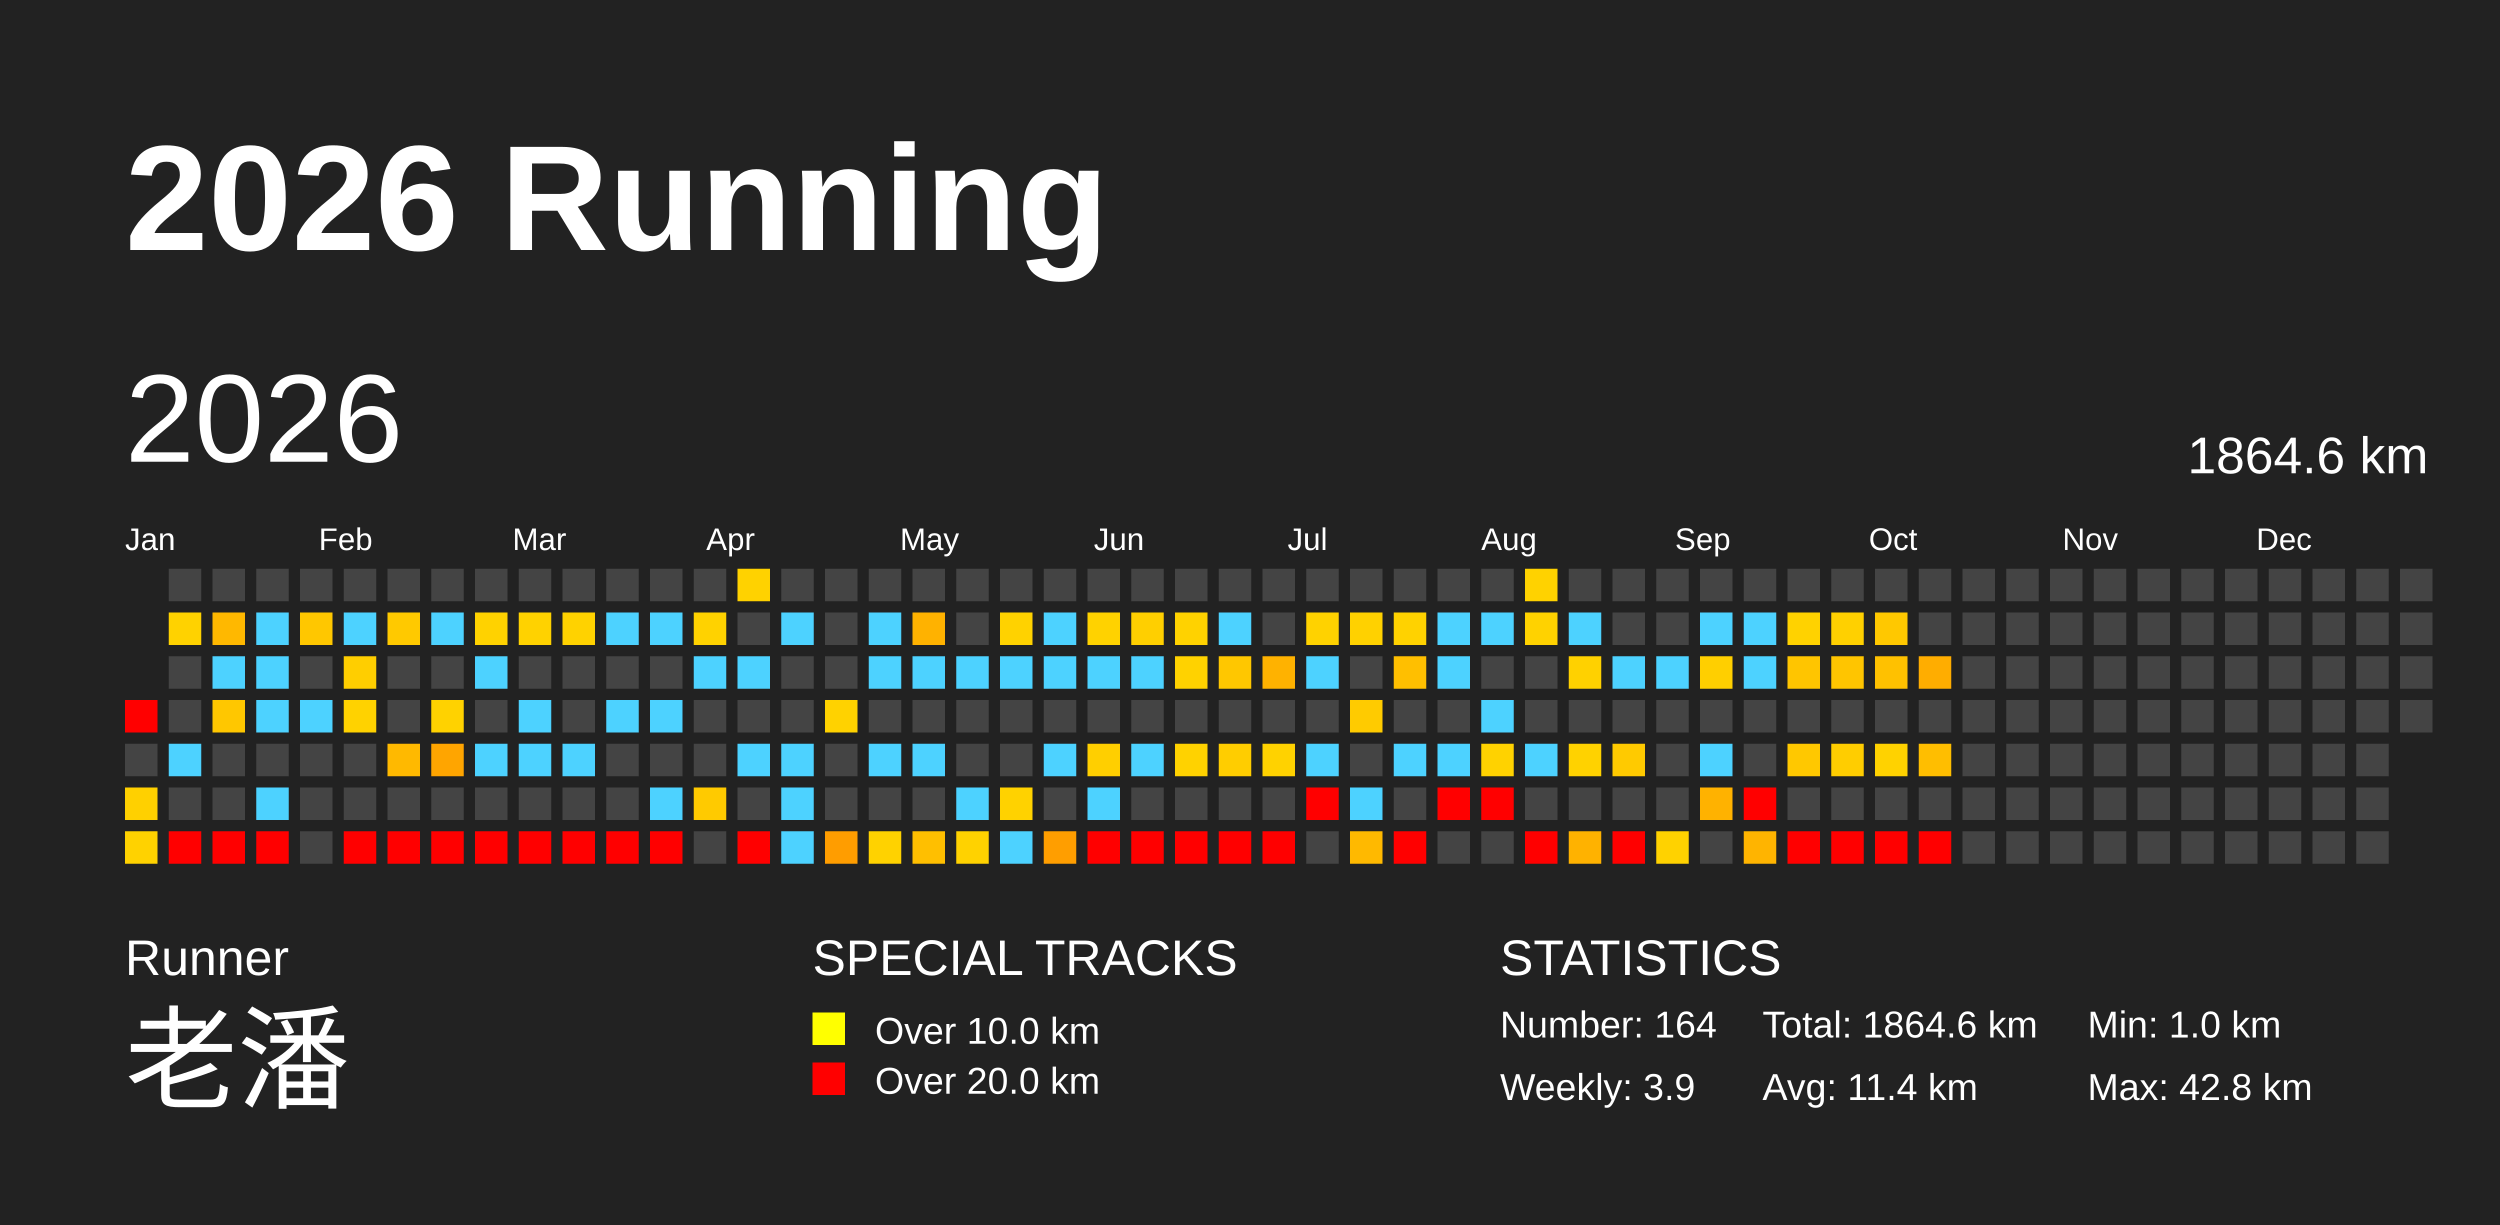
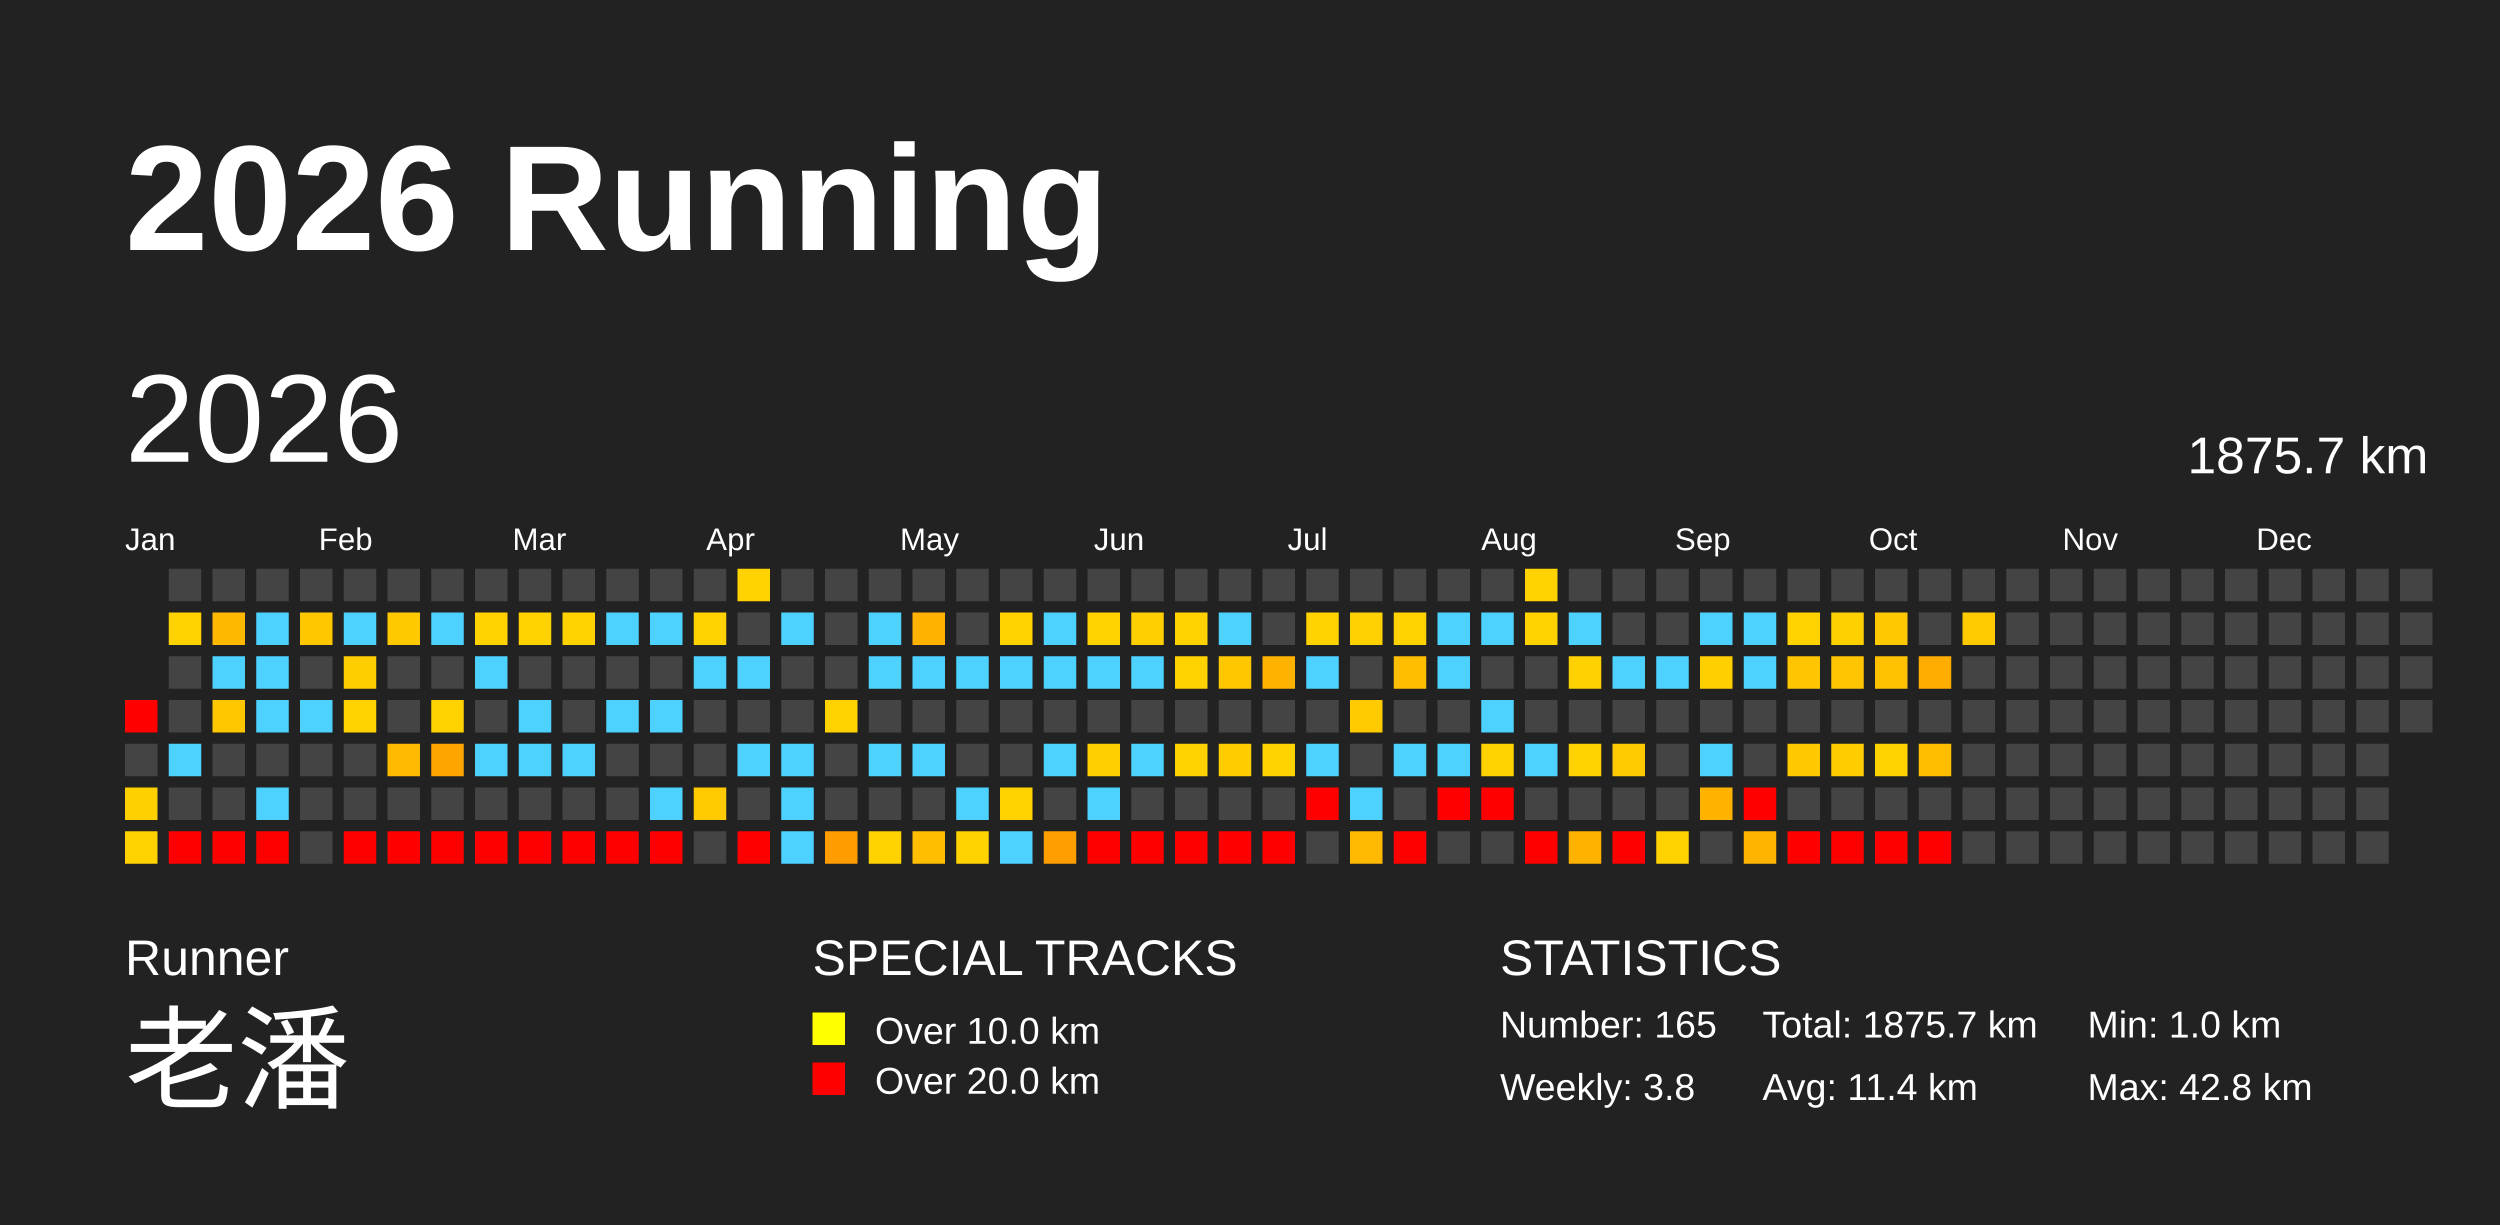
<svg xmlns="http://www.w3.org/2000/svg" baseProfile="full" height="98mm" version="1.1" viewBox="0,0,200,98" width="200mm">
  <defs />
  <rect fill="#222222" height="98" width="200" x="0" y="0" />
  <text fill="#FFFFFF" style="font-size:12px; font-family:Arial; font-weight:bold;" x="10" y="20">2026 Running</text>
  <text fill="#FFFFFF" style="font-size:4px; font-family:Arial" x="10" y="78">Runner</text>
  <text fill="#FFFFFF" style="font-size:9px; font-family:Arial" x="10" y="88">老潘</text>
  <text fill="#FFFFFF" style="font-size:4px; font-family:Arial" x="65" y="78">SPECIAL TRACKS</text>
  <rect fill="yellow" height="2.6" width="2.6" x="65" y="81" />
  <text fill="#FFFFFF" style="font-size:3px; font-family:Arial" x="70" y="83.5">Over 10.0 km</text>
  <rect fill="red" height="2.6" width="2.6" x="65" y="85" />
  <text fill="#FFFFFF" style="font-size:3px; font-family:Arial" x="70" y="87.5">Over 20.0 km</text>
  <text fill="#FFFFFF" style="font-size:4px; font-family:Arial" x="120" y="78">STATISTICS</text>
-   <text fill="#FFFFFF" style="font-size:3px; font-family:Arial" x="120" y="83">Number: 164</text>
-   <text fill="#FFFFFF" style="font-size:3px; font-family:Arial" x="120" y="88">Weekly: 3.9</text>
-   <text fill="#FFFFFF" style="font-size:3px; font-family:Arial" x="141" y="83">Total: 1864.6 km</text>
+   <text fill="#FFFFFF" style="font-size:3px; font-family:Arial" x="120" y="83">Number: 165</text>
+   <text fill="#FFFFFF" style="font-size:3px; font-family:Arial" x="120" y="88">Weekly: 3.8</text>
+   <text fill="#FFFFFF" style="font-size:3px; font-family:Arial" x="141" y="83">Total: 1875.7 km</text>
  <text fill="#FFFFFF" style="font-size:3px; font-family:Arial" x="141" y="88">Avg: 11.4 km</text>
  <text fill="#FFFFFF" style="font-size:3px; font-family:Arial" x="167" y="83">Min: 1.0 km</text>
  <text fill="#FFFFFF" style="font-size:3px; font-family:Arial" x="167" y="88">Max: 42.8 km</text>
  <text dominant-baseline="hanging" fill="#FFFFFF" style="font-size:10.0px; font-family:Arial;" x="10" y="30">2026</text>
-   <text dominant-baseline="hanging" fill="#FFFFFF" style="font-size:4.125px; font-family:Arial;" x="175" y="35">1864.6 km</text>
+   <text dominant-baseline="hanging" fill="#FFFFFF" style="font-size:4.125px; font-family:Arial;" x="175" y="35">1875.7 km</text>
  <text fill="#FFFFFF" style="font-size:2.5px; font-family:Arial" x="10.0" y="44">Jan</text>
  <text fill="#FFFFFF" style="font-size:2.5px; font-family:Arial" x="25.5" y="44">Feb</text>
  <text fill="#FFFFFF" style="font-size:2.5px; font-family:Arial" x="41.0" y="44">Mar</text>
  <text fill="#FFFFFF" style="font-size:2.5px; font-family:Arial" x="56.5" y="44">Apr</text>
  <text fill="#FFFFFF" style="font-size:2.5px; font-family:Arial" x="72.0" y="44">May</text>
  <text fill="#FFFFFF" style="font-size:2.5px; font-family:Arial" x="87.5" y="44">Jun</text>
  <text fill="#FFFFFF" style="font-size:2.5px; font-family:Arial" x="103.0" y="44">Jul</text>
  <text fill="#FFFFFF" style="font-size:2.5px; font-family:Arial" x="118.5" y="44">Aug</text>
  <text fill="#FFFFFF" style="font-size:2.5px; font-family:Arial" x="134.0" y="44">Sep</text>
  <text fill="#FFFFFF" style="font-size:2.5px; font-family:Arial" x="149.5" y="44">Oct</text>
  <text fill="#FFFFFF" style="font-size:2.5px; font-family:Arial" x="165.0" y="44">Nov</text>
  <text fill="#FFFFFF" style="font-size:2.5px; font-family:Arial" x="180.5" y="44">Dec</text>
  <rect fill="red" height="2.6" width="2.6" x="10.0" y="56.0" />
  <rect fill="#444444" height="2.6" width="2.6" x="10.0" y="59.5" />
  <rect fill="#ffd000" height="2.6" width="2.6" x="10.0" y="63.0" />
  <rect fill="#ffd200" height="2.6" width="2.6" x="10.0" y="66.5" />
  <rect fill="#444444" height="2.6" width="2.6" x="13.5" y="45.5" />
  <rect fill="#ffd200" height="2.6" width="2.6" x="13.5" y="49.0" />
  <rect fill="#444444" height="2.6" width="2.6" x="13.5" y="52.5" />
  <rect fill="#444444" height="2.6" width="2.6" x="13.5" y="56.0" />
  <rect fill="#4dd2ff" height="2.6" width="2.6" x="13.5" y="59.5" />
  <rect fill="#444444" height="2.6" width="2.6" x="13.5" y="63.0" />
  <rect fill="red" height="2.6" width="2.6" x="13.5" y="66.5" />
  <rect fill="#444444" height="2.6" width="2.6" x="17.0" y="45.5" />
  <rect fill="#ffb800" height="2.6" width="2.6" x="17.0" y="49.0" />
  <rect fill="#4dd2ff" height="2.6" width="2.6" x="17.0" y="52.5" />
  <rect fill="#ffc700" height="2.6" width="2.6" x="17.0" y="56.0" />
  <rect fill="#444444" height="2.6" width="2.6" x="17.0" y="59.5" />
  <rect fill="#444444" height="2.6" width="2.6" x="17.0" y="63.0" />
  <rect fill="red" height="2.6" width="2.6" x="17.0" y="66.5" />
  <rect fill="#444444" height="2.6" width="2.6" x="20.5" y="45.5" />
  <rect fill="#4dd2ff" height="2.6" width="2.6" x="20.5" y="49.0" />
  <rect fill="#4dd2ff" height="2.6" width="2.6" x="20.5" y="52.5" />
  <rect fill="#4dd2ff" height="2.6" width="2.6" x="20.5" y="56.0" />
  <rect fill="#444444" height="2.6" width="2.6" x="20.5" y="59.5" />
  <rect fill="#4dd2ff" height="2.6" width="2.6" x="20.5" y="63.0" />
  <rect fill="red" height="2.6" width="2.6" x="20.5" y="66.5" />
  <rect fill="#444444" height="2.6" width="2.6" x="24.0" y="45.5" />
  <rect fill="#ffc700" height="2.6" width="2.6" x="24.0" y="49.0" />
  <rect fill="#444444" height="2.6" width="2.6" x="24.0" y="52.5" />
  <rect fill="#4dd2ff" height="2.6" width="2.6" x="24.0" y="56.0" />
  <rect fill="#444444" height="2.6" width="2.6" x="24.0" y="59.5" />
  <rect fill="#444444" height="2.6" width="2.6" x="24.0" y="63.0" />
  <rect fill="#444444" height="2.6" width="2.6" x="24.0" y="66.5" />
  <rect fill="#444444" height="2.6" width="2.6" x="27.5" y="45.5" />
  <rect fill="#4dd2ff" height="2.6" width="2.6" x="27.5" y="49.0" />
  <rect fill="#ffce00" height="2.6" width="2.6" x="27.5" y="52.5" />
  <rect fill="#ffd200" height="2.6" width="2.6" x="27.5" y="56.0" />
  <rect fill="#444444" height="2.6" width="2.6" x="27.5" y="59.5" />
  <rect fill="#444444" height="2.6" width="2.6" x="27.5" y="63.0" />
  <rect fill="red" height="2.6" width="2.6" x="27.5" y="66.5" />
  <rect fill="#444444" height="2.6" width="2.6" x="31.0" y="45.5" />
  <rect fill="#ffc900" height="2.6" width="2.6" x="31.0" y="49.0" />
  <rect fill="#444444" height="2.6" width="2.6" x="31.0" y="52.5" />
  <rect fill="#444444" height="2.6" width="2.6" x="31.0" y="56.0" />
  <rect fill="#ffb900" height="2.6" width="2.6" x="31.0" y="59.5" />
  <rect fill="#444444" height="2.6" width="2.6" x="31.0" y="63.0" />
  <rect fill="red" height="2.6" width="2.6" x="31.0" y="66.5" />
  <rect fill="#444444" height="2.6" width="2.6" x="34.5" y="45.5" />
  <rect fill="#4dd2ff" height="2.6" width="2.6" x="34.5" y="49.0" />
  <rect fill="#444444" height="2.6" width="2.6" x="34.5" y="52.5" />
  <rect fill="#ffd200" height="2.6" width="2.6" x="34.5" y="56.0" />
  <rect fill="#ffa500" height="2.6" width="2.6" x="34.5" y="59.5" />
  <rect fill="#444444" height="2.6" width="2.6" x="34.5" y="63.0" />
  <rect fill="red" height="2.6" width="2.6" x="34.5" y="66.5" />
  <rect fill="#444444" height="2.6" width="2.6" x="38.0" y="45.5" />
  <rect fill="#ffd200" height="2.6" width="2.6" x="38.0" y="49.0" />
  <rect fill="#4dd2ff" height="2.6" width="2.6" x="38.0" y="52.5" />
  <rect fill="#444444" height="2.6" width="2.6" x="38.0" y="56.0" />
  <rect fill="#4dd2ff" height="2.6" width="2.6" x="38.0" y="59.5" />
  <rect fill="#444444" height="2.6" width="2.6" x="38.0" y="63.0" />
  <rect fill="red" height="2.6" width="2.6" x="38.0" y="66.5" />
  <rect fill="#444444" height="2.6" width="2.6" x="41.5" y="45.5" />
  <rect fill="#ffd200" height="2.6" width="2.6" x="41.5" y="49.0" />
  <rect fill="#444444" height="2.6" width="2.6" x="41.5" y="52.5" />
  <rect fill="#4dd2ff" height="2.6" width="2.6" x="41.5" y="56.0" />
  <rect fill="#4dd2ff" height="2.6" width="2.6" x="41.5" y="59.5" />
  <rect fill="#444444" height="2.6" width="2.6" x="41.5" y="63.0" />
  <rect fill="red" height="2.6" width="2.6" x="41.5" y="66.5" />
  <rect fill="#444444" height="2.6" width="2.6" x="45.0" y="45.5" />
  <rect fill="#ffd200" height="2.6" width="2.6" x="45.0" y="49.0" />
  <rect fill="#444444" height="2.6" width="2.6" x="45.0" y="52.5" />
  <rect fill="#444444" height="2.6" width="2.6" x="45.0" y="56.0" />
  <rect fill="#4dd2ff" height="2.6" width="2.6" x="45.0" y="59.5" />
  <rect fill="#444444" height="2.6" width="2.6" x="45.0" y="63.0" />
  <rect fill="red" height="2.6" width="2.6" x="45.0" y="66.5" />
  <rect fill="#444444" height="2.6" width="2.6" x="48.5" y="45.5" />
  <rect fill="#4dd2ff" height="2.6" width="2.6" x="48.5" y="49.0" />
  <rect fill="#444444" height="2.6" width="2.6" x="48.5" y="52.5" />
  <rect fill="#4dd2ff" height="2.6" width="2.6" x="48.5" y="56.0" />
  <rect fill="#444444" height="2.6" width="2.6" x="48.5" y="59.5" />
  <rect fill="#444444" height="2.6" width="2.6" x="48.5" y="63.0" />
  <rect fill="red" height="2.6" width="2.6" x="48.5" y="66.5" />
  <rect fill="#444444" height="2.6" width="2.6" x="52.0" y="45.5" />
  <rect fill="#4dd2ff" height="2.6" width="2.6" x="52.0" y="49.0" />
  <rect fill="#444444" height="2.6" width="2.6" x="52.0" y="52.5" />
  <rect fill="#4dd2ff" height="2.6" width="2.6" x="52.0" y="56.0" />
  <rect fill="#444444" height="2.6" width="2.6" x="52.0" y="59.5" />
  <rect fill="#4dd2ff" height="2.6" width="2.6" x="52.0" y="63.0" />
  <rect fill="red" height="2.6" width="2.6" x="52.0" y="66.5" />
  <rect fill="#444444" height="2.6" width="2.6" x="55.5" y="45.5" />
  <rect fill="#ffd200" height="2.6" width="2.6" x="55.5" y="49.0" />
  <rect fill="#4dd2ff" height="2.6" width="2.6" x="55.5" y="52.5" />
  <rect fill="#444444" height="2.6" width="2.6" x="55.5" y="56.0" />
  <rect fill="#444444" height="2.6" width="2.6" x="55.5" y="59.5" />
  <rect fill="#ffca00" height="2.6" width="2.6" x="55.5" y="63.0" />
  <rect fill="#444444" height="2.6" width="2.6" x="55.5" y="66.5" />
  <rect fill="#ffd200" height="2.6" width="2.6" x="59.0" y="45.5" />
  <rect fill="#444444" height="2.6" width="2.6" x="59.0" y="49.0" />
  <rect fill="#4dd2ff" height="2.6" width="2.6" x="59.0" y="52.5" />
  <rect fill="#444444" height="2.6" width="2.6" x="59.0" y="56.0" />
  <rect fill="#4dd2ff" height="2.6" width="2.6" x="59.0" y="59.5" />
  <rect fill="#444444" height="2.6" width="2.6" x="59.0" y="63.0" />
  <rect fill="red" height="2.6" width="2.6" x="59.0" y="66.5" />
  <rect fill="#444444" height="2.6" width="2.6" x="62.5" y="45.5" />
  <rect fill="#4dd2ff" height="2.6" width="2.6" x="62.5" y="49.0" />
  <rect fill="#444444" height="2.6" width="2.6" x="62.5" y="52.5" />
  <rect fill="#444444" height="2.6" width="2.6" x="62.5" y="56.0" />
  <rect fill="#4dd2ff" height="2.6" width="2.6" x="62.5" y="59.5" />
  <rect fill="#4dd2ff" height="2.6" width="2.6" x="62.5" y="63.0" />
  <rect fill="#4dd2ff" height="2.6" width="2.6" x="62.5" y="66.5" />
  <rect fill="#444444" height="2.6" width="2.6" x="66.0" y="45.5" />
  <rect fill="#444444" height="2.6" width="2.6" x="66.0" y="49.0" />
  <rect fill="#444444" height="2.6" width="2.6" x="66.0" y="52.5" />
  <rect fill="#ffd200" height="2.6" width="2.6" x="66.0" y="56.0" />
  <rect fill="#444444" height="2.6" width="2.6" x="66.0" y="59.5" />
  <rect fill="#444444" height="2.6" width="2.6" x="66.0" y="63.0" />
  <rect fill="#ff9d00" height="2.6" width="2.6" x="66.0" y="66.5" />
  <rect fill="#444444" height="2.6" width="2.6" x="69.5" y="45.5" />
  <rect fill="#4dd2ff" height="2.6" width="2.6" x="69.5" y="49.0" />
  <rect fill="#4dd2ff" height="2.6" width="2.6" x="69.5" y="52.5" />
  <rect fill="#444444" height="2.6" width="2.6" x="69.5" y="56.0" />
  <rect fill="#4dd2ff" height="2.6" width="2.6" x="69.5" y="59.5" />
  <rect fill="#444444" height="2.6" width="2.6" x="69.5" y="63.0" />
  <rect fill="#ffd200" height="2.6" width="2.6" x="69.5" y="66.5" />
  <rect fill="#444444" height="2.6" width="2.6" x="73.0" y="45.5" />
  <rect fill="#ffb200" height="2.6" width="2.6" x="73.0" y="49.0" />
  <rect fill="#4dd2ff" height="2.6" width="2.6" x="73.0" y="52.5" />
  <rect fill="#444444" height="2.6" width="2.6" x="73.0" y="56.0" />
  <rect fill="#4dd2ff" height="2.6" width="2.6" x="73.0" y="59.5" />
  <rect fill="#444444" height="2.6" width="2.6" x="73.0" y="63.0" />
  <rect fill="#ffbf00" height="2.6" width="2.6" x="73.0" y="66.5" />
  <rect fill="#444444" height="2.6" width="2.6" x="76.5" y="45.5" />
  <rect fill="#444444" height="2.6" width="2.6" x="76.5" y="49.0" />
  <rect fill="#4dd2ff" height="2.6" width="2.6" x="76.5" y="52.5" />
  <rect fill="#444444" height="2.6" width="2.6" x="76.5" y="56.0" />
  <rect fill="#444444" height="2.6" width="2.6" x="76.5" y="59.5" />
  <rect fill="#4dd2ff" height="2.6" width="2.6" x="76.5" y="63.0" />
  <rect fill="#ffd200" height="2.6" width="2.6" x="76.5" y="66.5" />
  <rect fill="#444444" height="2.6" width="2.6" x="80.0" y="45.5" />
  <rect fill="#ffd200" height="2.6" width="2.6" x="80.0" y="49.0" />
  <rect fill="#4dd2ff" height="2.6" width="2.6" x="80.0" y="52.5" />
  <rect fill="#444444" height="2.6" width="2.6" x="80.0" y="56.0" />
  <rect fill="#444444" height="2.6" width="2.6" x="80.0" y="59.5" />
  <rect fill="#ffd200" height="2.6" width="2.6" x="80.0" y="63.0" />
  <rect fill="#4dd2ff" height="2.6" width="2.6" x="80.0" y="66.5" />
  <rect fill="#444444" height="2.6" width="2.6" x="83.5" y="45.5" />
  <rect fill="#4dd2ff" height="2.6" width="2.6" x="83.5" y="49.0" />
  <rect fill="#4dd2ff" height="2.6" width="2.6" x="83.5" y="52.5" />
  <rect fill="#444444" height="2.6" width="2.6" x="83.5" y="56.0" />
  <rect fill="#4dd2ff" height="2.6" width="2.6" x="83.5" y="59.5" />
  <rect fill="#444444" height="2.6" width="2.6" x="83.5" y="63.0" />
  <rect fill="#ff9e00" height="2.6" width="2.6" x="83.5" y="66.5" />
  <rect fill="#444444" height="2.6" width="2.6" x="87.0" y="45.5" />
  <rect fill="#ffd200" height="2.6" width="2.6" x="87.0" y="49.0" />
  <rect fill="#4dd2ff" height="2.6" width="2.6" x="87.0" y="52.5" />
  <rect fill="#444444" height="2.6" width="2.6" x="87.0" y="56.0" />
  <rect fill="#ffcf00" height="2.6" width="2.6" x="87.0" y="59.5" />
  <rect fill="#4dd2ff" height="2.6" width="2.6" x="87.0" y="63.0" />
  <rect fill="red" height="2.6" width="2.6" x="87.0" y="66.5" />
  <rect fill="#444444" height="2.6" width="2.6" x="90.5" y="45.5" />
  <rect fill="#ffcf00" height="2.6" width="2.6" x="90.5" y="49.0" />
  <rect fill="#4dd2ff" height="2.6" width="2.6" x="90.5" y="52.5" />
  <rect fill="#444444" height="2.6" width="2.6" x="90.5" y="56.0" />
  <rect fill="#4dd2ff" height="2.6" width="2.6" x="90.5" y="59.5" />
  <rect fill="#444444" height="2.6" width="2.6" x="90.5" y="63.0" />
  <rect fill="red" height="2.6" width="2.6" x="90.5" y="66.5" />
  <rect fill="#444444" height="2.6" width="2.6" x="94.0" y="45.5" />
  <rect fill="#ffd200" height="2.6" width="2.6" x="94.0" y="49.0" />
  <rect fill="#ffd200" height="2.6" width="2.6" x="94.0" y="52.5" />
  <rect fill="#444444" height="2.6" width="2.6" x="94.0" y="56.0" />
  <rect fill="#ffd200" height="2.6" width="2.6" x="94.0" y="59.5" />
  <rect fill="#444444" height="2.6" width="2.6" x="94.0" y="63.0" />
  <rect fill="red" height="2.6" width="2.6" x="94.0" y="66.5" />
  <rect fill="#444444" height="2.6" width="2.6" x="97.5" y="45.5" />
  <rect fill="#4dd2ff" height="2.6" width="2.6" x="97.5" y="49.0" />
  <rect fill="#ffc700" height="2.6" width="2.6" x="97.5" y="52.5" />
  <rect fill="#444444" height="2.6" width="2.6" x="97.5" y="56.0" />
  <rect fill="#ffcd00" height="2.6" width="2.6" x="97.5" y="59.5" />
  <rect fill="#444444" height="2.6" width="2.6" x="97.5" y="63.0" />
  <rect fill="red" height="2.6" width="2.6" x="97.5" y="66.5" />
  <rect fill="#444444" height="2.6" width="2.6" x="101.0" y="45.5" />
  <rect fill="#444444" height="2.6" width="2.6" x="101.0" y="49.0" />
  <rect fill="#ffb200" height="2.6" width="2.6" x="101.0" y="52.5" />
  <rect fill="#444444" height="2.6" width="2.6" x="101.0" y="56.0" />
  <rect fill="#ffd200" height="2.6" width="2.6" x="101.0" y="59.5" />
  <rect fill="#444444" height="2.6" width="2.6" x="101.0" y="63.0" />
  <rect fill="red" height="2.6" width="2.6" x="101.0" y="66.5" />
  <rect fill="#444444" height="2.6" width="2.6" x="104.5" y="45.5" />
  <rect fill="#ffd200" height="2.6" width="2.6" x="104.5" y="49.0" />
  <rect fill="#4dd2ff" height="2.6" width="2.6" x="104.5" y="52.5" />
  <rect fill="#444444" height="2.6" width="2.6" x="104.5" y="56.0" />
  <rect fill="#4dd2ff" height="2.6" width="2.6" x="104.5" y="59.5" />
  <rect fill="red" height="2.6" width="2.6" x="104.5" y="63.0" />
  <rect fill="#444444" height="2.6" width="2.6" x="104.5" y="66.5" />
  <rect fill="#444444" height="2.6" width="2.6" x="108.0" y="45.5" />
  <rect fill="#ffd100" height="2.6" width="2.6" x="108.0" y="49.0" />
  <rect fill="#444444" height="2.6" width="2.6" x="108.0" y="52.5" />
  <rect fill="#ffcb00" height="2.6" width="2.6" x="108.0" y="56.0" />
  <rect fill="#444444" height="2.6" width="2.6" x="108.0" y="59.5" />
  <rect fill="#4dd2ff" height="2.6" width="2.6" x="108.0" y="63.0" />
  <rect fill="#ffb900" height="2.6" width="2.6" x="108.0" y="66.5" />
  <rect fill="#444444" height="2.6" width="2.6" x="111.5" y="45.5" />
  <rect fill="#ffd200" height="2.6" width="2.6" x="111.5" y="49.0" />
  <rect fill="#ffbf00" height="2.6" width="2.6" x="111.5" y="52.5" />
  <rect fill="#444444" height="2.6" width="2.6" x="111.5" y="56.0" />
  <rect fill="#4dd2ff" height="2.6" width="2.6" x="111.5" y="59.5" />
  <rect fill="#444444" height="2.6" width="2.6" x="111.5" y="63.0" />
  <rect fill="red" height="2.6" width="2.6" x="111.5" y="66.5" />
  <rect fill="#444444" height="2.6" width="2.6" x="115.0" y="45.5" />
  <rect fill="#4dd2ff" height="2.6" width="2.6" x="115.0" y="49.0" />
  <rect fill="#4dd2ff" height="2.6" width="2.6" x="115.0" y="52.5" />
  <rect fill="#444444" height="2.6" width="2.6" x="115.0" y="56.0" />
  <rect fill="#4dd2ff" height="2.6" width="2.6" x="115.0" y="59.5" />
  <rect fill="red" height="2.6" width="2.6" x="115.0" y="63.0" />
  <rect fill="#444444" height="2.6" width="2.6" x="115.0" y="66.5" />
  <rect fill="#444444" height="2.6" width="2.6" x="118.5" y="45.5" />
  <rect fill="#4dd2ff" height="2.6" width="2.6" x="118.5" y="49.0" />
  <rect fill="#444444" height="2.6" width="2.6" x="118.5" y="52.5" />
  <rect fill="#4dd2ff" height="2.6" width="2.6" x="118.5" y="56.0" />
  <rect fill="#ffd200" height="2.6" width="2.6" x="118.5" y="59.5" />
  <rect fill="red" height="2.6" width="2.6" x="118.5" y="63.0" />
  <rect fill="#444444" height="2.6" width="2.6" x="118.5" y="66.5" />
  <rect fill="#ffd200" height="2.6" width="2.6" x="122.0" y="45.5" />
  <rect fill="#ffd200" height="2.6" width="2.6" x="122.0" y="49.0" />
  <rect fill="#444444" height="2.6" width="2.6" x="122.0" y="52.5" />
  <rect fill="#444444" height="2.6" width="2.6" x="122.0" y="56.0" />
  <rect fill="#4dd2ff" height="2.6" width="2.6" x="122.0" y="59.5" />
  <rect fill="#444444" height="2.6" width="2.6" x="122.0" y="63.0" />
  <rect fill="red" height="2.6" width="2.6" x="122.0" y="66.5" />
  <rect fill="#444444" height="2.6" width="2.6" x="125.5" y="45.5" />
  <rect fill="#4dd2ff" height="2.6" width="2.6" x="125.5" y="49.0" />
  <rect fill="#ffd100" height="2.6" width="2.6" x="125.5" y="52.5" />
  <rect fill="#444444" height="2.6" width="2.6" x="125.5" y="56.0" />
  <rect fill="#ffd200" height="2.6" width="2.6" x="125.5" y="59.5" />
  <rect fill="#444444" height="2.6" width="2.6" x="125.5" y="63.0" />
  <rect fill="#ffb200" height="2.6" width="2.6" x="125.5" y="66.5" />
  <rect fill="#444444" height="2.6" width="2.6" x="129.0" y="45.5" />
  <rect fill="#444444" height="2.6" width="2.6" x="129.0" y="49.0" />
  <rect fill="#4dd2ff" height="2.6" width="2.6" x="129.0" y="52.5" />
  <rect fill="#444444" height="2.6" width="2.6" x="129.0" y="56.0" />
  <rect fill="#ffca00" height="2.6" width="2.6" x="129.0" y="59.5" />
  <rect fill="#444444" height="2.6" width="2.6" x="129.0" y="63.0" />
  <rect fill="red" height="2.6" width="2.6" x="129.0" y="66.5" />
  <rect fill="#444444" height="2.6" width="2.6" x="132.5" y="45.5" />
  <rect fill="#444444" height="2.6" width="2.6" x="132.5" y="49.0" />
  <rect fill="#4dd2ff" height="2.6" width="2.6" x="132.5" y="52.5" />
  <rect fill="#444444" height="2.6" width="2.6" x="132.5" y="56.0" />
  <rect fill="#444444" height="2.6" width="2.6" x="132.5" y="59.5" />
  <rect fill="#444444" height="2.6" width="2.6" x="132.5" y="63.0" />
  <rect fill="#ffd200" height="2.6" width="2.6" x="132.5" y="66.5" />
  <rect fill="#444444" height="2.6" width="2.6" x="136.0" y="45.5" />
  <rect fill="#4dd2ff" height="2.6" width="2.6" x="136.0" y="49.0" />
  <rect fill="#ffcf00" height="2.6" width="2.6" x="136.0" y="52.5" />
  <rect fill="#444444" height="2.6" width="2.6" x="136.0" y="56.0" />
  <rect fill="#4dd2ff" height="2.6" width="2.6" x="136.0" y="59.5" />
  <rect fill="#ffb200" height="2.6" width="2.6" x="136.0" y="63.0" />
  <rect fill="#444444" height="2.6" width="2.6" x="136.0" y="66.5" />
  <rect fill="#444444" height="2.6" width="2.6" x="139.5" y="45.5" />
  <rect fill="#4dd2ff" height="2.6" width="2.6" x="139.5" y="49.0" />
  <rect fill="#4dd2ff" height="2.6" width="2.6" x="139.5" y="52.5" />
  <rect fill="#444444" height="2.6" width="2.6" x="139.5" y="56.0" />
  <rect fill="#444444" height="2.6" width="2.6" x="139.5" y="59.5" />
  <rect fill="red" height="2.6" width="2.6" x="139.5" y="63.0" />
  <rect fill="#ffb400" height="2.6" width="2.6" x="139.5" y="66.5" />
  <rect fill="#444444" height="2.6" width="2.6" x="143.0" y="45.5" />
  <rect fill="#ffd200" height="2.6" width="2.6" x="143.0" y="49.0" />
  <rect fill="#ffc500" height="2.6" width="2.6" x="143.0" y="52.5" />
  <rect fill="#444444" height="2.6" width="2.6" x="143.0" y="56.0" />
  <rect fill="#ffc800" height="2.6" width="2.6" x="143.0" y="59.5" />
  <rect fill="#444444" height="2.6" width="2.6" x="143.0" y="63.0" />
  <rect fill="red" height="2.6" width="2.6" x="143.0" y="66.5" />
  <rect fill="#444444" height="2.6" width="2.6" x="146.5" y="45.5" />
  <rect fill="#ffd000" height="2.6" width="2.6" x="146.5" y="49.0" />
  <rect fill="#ffc500" height="2.6" width="2.6" x="146.5" y="52.5" />
  <rect fill="#444444" height="2.6" width="2.6" x="146.5" y="56.0" />
  <rect fill="#ffcd00" height="2.6" width="2.6" x="146.5" y="59.5" />
  <rect fill="#444444" height="2.6" width="2.6" x="146.5" y="63.0" />
  <rect fill="red" height="2.6" width="2.6" x="146.5" y="66.5" />
  <rect fill="#444444" height="2.6" width="2.6" x="150.0" y="45.5" />
  <rect fill="#ffc800" height="2.6" width="2.6" x="150.0" y="49.0" />
  <rect fill="#ffc100" height="2.6" width="2.6" x="150.0" y="52.5" />
  <rect fill="#444444" height="2.6" width="2.6" x="150.0" y="56.0" />
  <rect fill="#ffd200" height="2.6" width="2.6" x="150.0" y="59.5" />
  <rect fill="#444444" height="2.6" width="2.6" x="150.0" y="63.0" />
  <rect fill="red" height="2.6" width="2.6" x="150.0" y="66.5" />
  <rect fill="#444444" height="2.6" width="2.6" x="153.5" y="45.5" />
  <rect fill="#444444" height="2.6" width="2.6" x="153.5" y="49.0" />
  <rect fill="#ffad00" height="2.6" width="2.6" x="153.5" y="52.5" />
  <rect fill="#444444" height="2.6" width="2.6" x="153.5" y="56.0" />
  <rect fill="#ffbe00" height="2.6" width="2.6" x="153.5" y="59.5" />
  <rect fill="#444444" height="2.6" width="2.6" x="153.5" y="63.0" />
  <rect fill="red" height="2.6" width="2.6" x="153.5" y="66.5" />
  <rect fill="#444444" height="2.6" width="2.6" x="157.0" y="45.5" />
-   <rect fill="#444444" height="2.6" width="2.6" x="157.0" y="49.0" />
+   <rect fill="#ffcb00" height="2.6" width="2.6" x="157.0" y="49.0" />
  <rect fill="#444444" height="2.6" width="2.6" x="157.0" y="52.5" />
  <rect fill="#444444" height="2.6" width="2.6" x="157.0" y="56.0" />
  <rect fill="#444444" height="2.6" width="2.6" x="157.0" y="59.5" />
  <rect fill="#444444" height="2.6" width="2.6" x="157.0" y="63.0" />
  <rect fill="#444444" height="2.6" width="2.6" x="157.0" y="66.5" />
  <rect fill="#444444" height="2.6" width="2.6" x="160.5" y="45.5" />
  <rect fill="#444444" height="2.6" width="2.6" x="160.5" y="49.0" />
  <rect fill="#444444" height="2.6" width="2.6" x="160.5" y="52.5" />
  <rect fill="#444444" height="2.6" width="2.6" x="160.5" y="56.0" />
  <rect fill="#444444" height="2.6" width="2.6" x="160.5" y="59.5" />
  <rect fill="#444444" height="2.6" width="2.6" x="160.5" y="63.0" />
  <rect fill="#444444" height="2.6" width="2.6" x="160.5" y="66.5" />
  <rect fill="#444444" height="2.6" width="2.6" x="164.0" y="45.5" />
  <rect fill="#444444" height="2.6" width="2.6" x="164.0" y="49.0" />
  <rect fill="#444444" height="2.6" width="2.6" x="164.0" y="52.5" />
  <rect fill="#444444" height="2.6" width="2.6" x="164.0" y="56.0" />
  <rect fill="#444444" height="2.6" width="2.6" x="164.0" y="59.5" />
  <rect fill="#444444" height="2.6" width="2.6" x="164.0" y="63.0" />
  <rect fill="#444444" height="2.6" width="2.6" x="164.0" y="66.5" />
  <rect fill="#444444" height="2.6" width="2.6" x="167.5" y="45.5" />
  <rect fill="#444444" height="2.6" width="2.6" x="167.5" y="49.0" />
  <rect fill="#444444" height="2.6" width="2.6" x="167.5" y="52.5" />
  <rect fill="#444444" height="2.6" width="2.6" x="167.5" y="56.0" />
  <rect fill="#444444" height="2.6" width="2.6" x="167.5" y="59.5" />
  <rect fill="#444444" height="2.6" width="2.6" x="167.5" y="63.0" />
  <rect fill="#444444" height="2.6" width="2.6" x="167.5" y="66.5" />
  <rect fill="#444444" height="2.6" width="2.6" x="171.0" y="45.5" />
  <rect fill="#444444" height="2.6" width="2.6" x="171.0" y="49.0" />
  <rect fill="#444444" height="2.6" width="2.6" x="171.0" y="52.5" />
  <rect fill="#444444" height="2.6" width="2.6" x="171.0" y="56.0" />
  <rect fill="#444444" height="2.6" width="2.6" x="171.0" y="59.5" />
  <rect fill="#444444" height="2.6" width="2.6" x="171.0" y="63.0" />
  <rect fill="#444444" height="2.6" width="2.6" x="171.0" y="66.5" />
  <rect fill="#444444" height="2.6" width="2.6" x="174.5" y="45.5" />
  <rect fill="#444444" height="2.6" width="2.6" x="174.5" y="49.0" />
  <rect fill="#444444" height="2.6" width="2.6" x="174.5" y="52.5" />
  <rect fill="#444444" height="2.6" width="2.6" x="174.5" y="56.0" />
  <rect fill="#444444" height="2.6" width="2.6" x="174.5" y="59.5" />
  <rect fill="#444444" height="2.6" width="2.6" x="174.5" y="63.0" />
  <rect fill="#444444" height="2.6" width="2.6" x="174.5" y="66.5" />
  <rect fill="#444444" height="2.6" width="2.6" x="178.0" y="45.5" />
  <rect fill="#444444" height="2.6" width="2.6" x="178.0" y="49.0" />
  <rect fill="#444444" height="2.6" width="2.6" x="178.0" y="52.5" />
  <rect fill="#444444" height="2.6" width="2.6" x="178.0" y="56.0" />
  <rect fill="#444444" height="2.6" width="2.6" x="178.0" y="59.5" />
  <rect fill="#444444" height="2.6" width="2.6" x="178.0" y="63.0" />
  <rect fill="#444444" height="2.6" width="2.6" x="178.0" y="66.5" />
  <rect fill="#444444" height="2.6" width="2.6" x="181.5" y="45.5" />
  <rect fill="#444444" height="2.6" width="2.6" x="181.5" y="49.0" />
  <rect fill="#444444" height="2.6" width="2.6" x="181.5" y="52.5" />
  <rect fill="#444444" height="2.6" width="2.6" x="181.5" y="56.0" />
  <rect fill="#444444" height="2.6" width="2.6" x="181.5" y="59.5" />
  <rect fill="#444444" height="2.6" width="2.6" x="181.5" y="63.0" />
  <rect fill="#444444" height="2.6" width="2.6" x="181.5" y="66.5" />
  <rect fill="#444444" height="2.6" width="2.6" x="185.0" y="45.5" />
  <rect fill="#444444" height="2.6" width="2.6" x="185.0" y="49.0" />
  <rect fill="#444444" height="2.6" width="2.6" x="185.0" y="52.5" />
  <rect fill="#444444" height="2.6" width="2.6" x="185.0" y="56.0" />
  <rect fill="#444444" height="2.6" width="2.6" x="185.0" y="59.5" />
  <rect fill="#444444" height="2.6" width="2.6" x="185.0" y="63.0" />
  <rect fill="#444444" height="2.6" width="2.6" x="185.0" y="66.5" />
  <rect fill="#444444" height="2.6" width="2.6" x="188.5" y="45.5" />
  <rect fill="#444444" height="2.6" width="2.6" x="188.5" y="49.0" />
  <rect fill="#444444" height="2.6" width="2.6" x="188.5" y="52.5" />
  <rect fill="#444444" height="2.6" width="2.6" x="188.5" y="56.0" />
  <rect fill="#444444" height="2.6" width="2.6" x="188.5" y="59.5" />
  <rect fill="#444444" height="2.6" width="2.6" x="188.5" y="63.0" />
  <rect fill="#444444" height="2.6" width="2.6" x="188.5" y="66.5" />
  <rect fill="#444444" height="2.6" width="2.6" x="192.0" y="45.5" />
  <rect fill="#444444" height="2.6" width="2.6" x="192.0" y="49.0" />
  <rect fill="#444444" height="2.6" width="2.6" x="192.0" y="52.5" />
  <rect fill="#444444" height="2.6" width="2.6" x="192.0" y="56.0" />
</svg>
